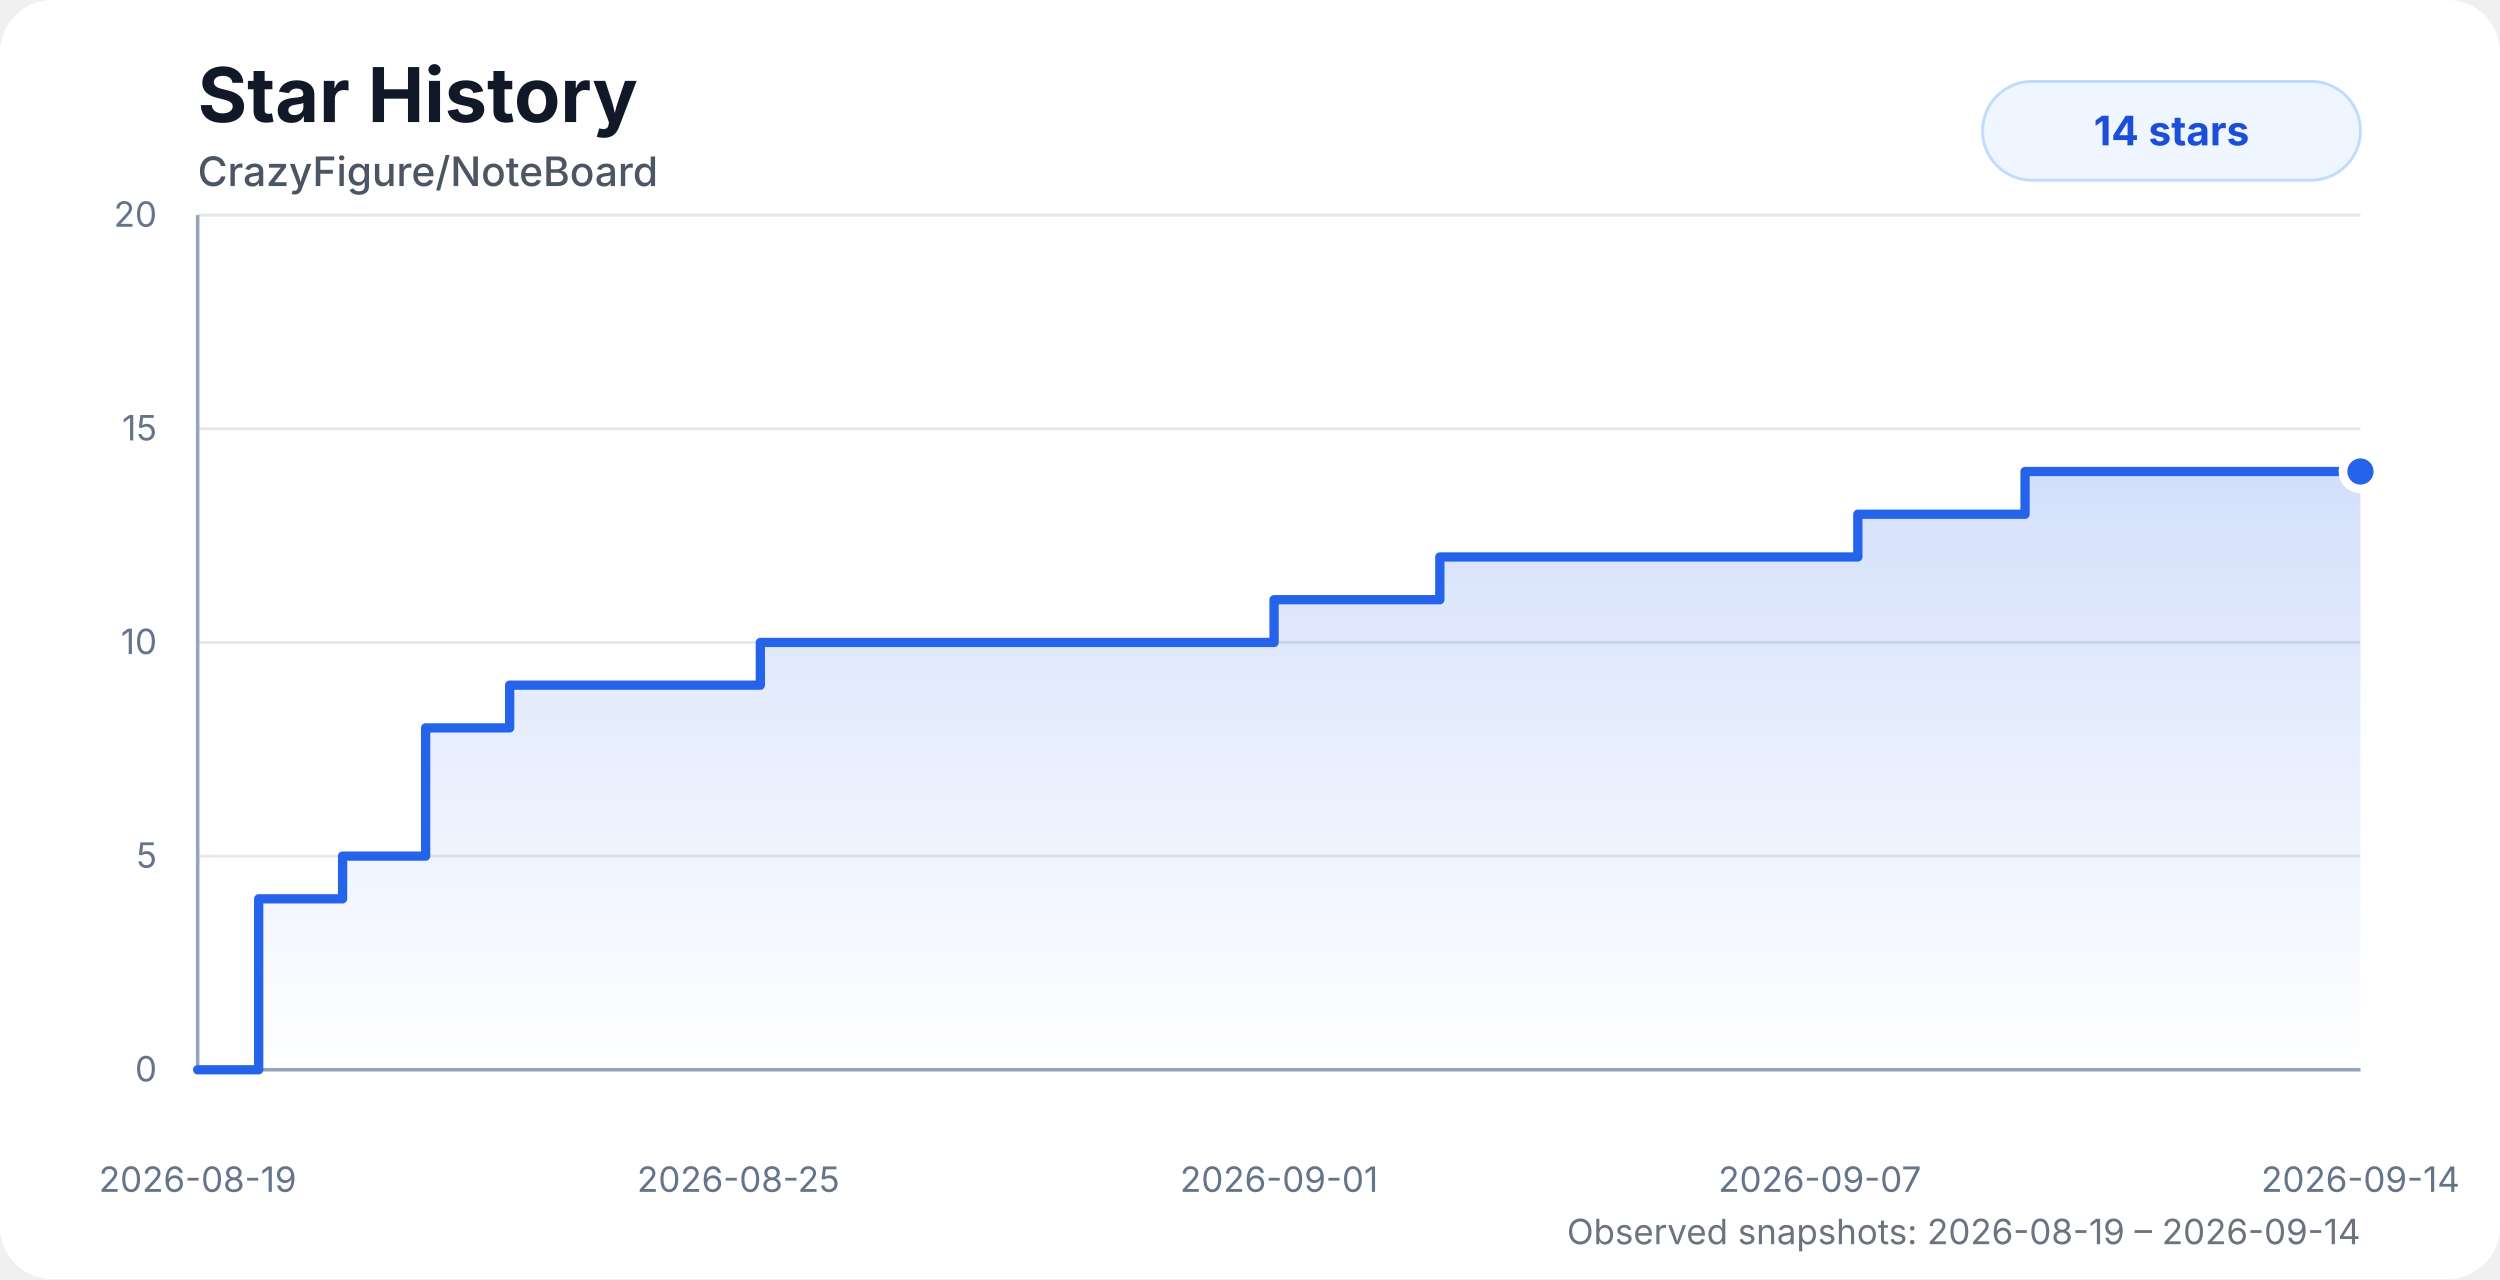
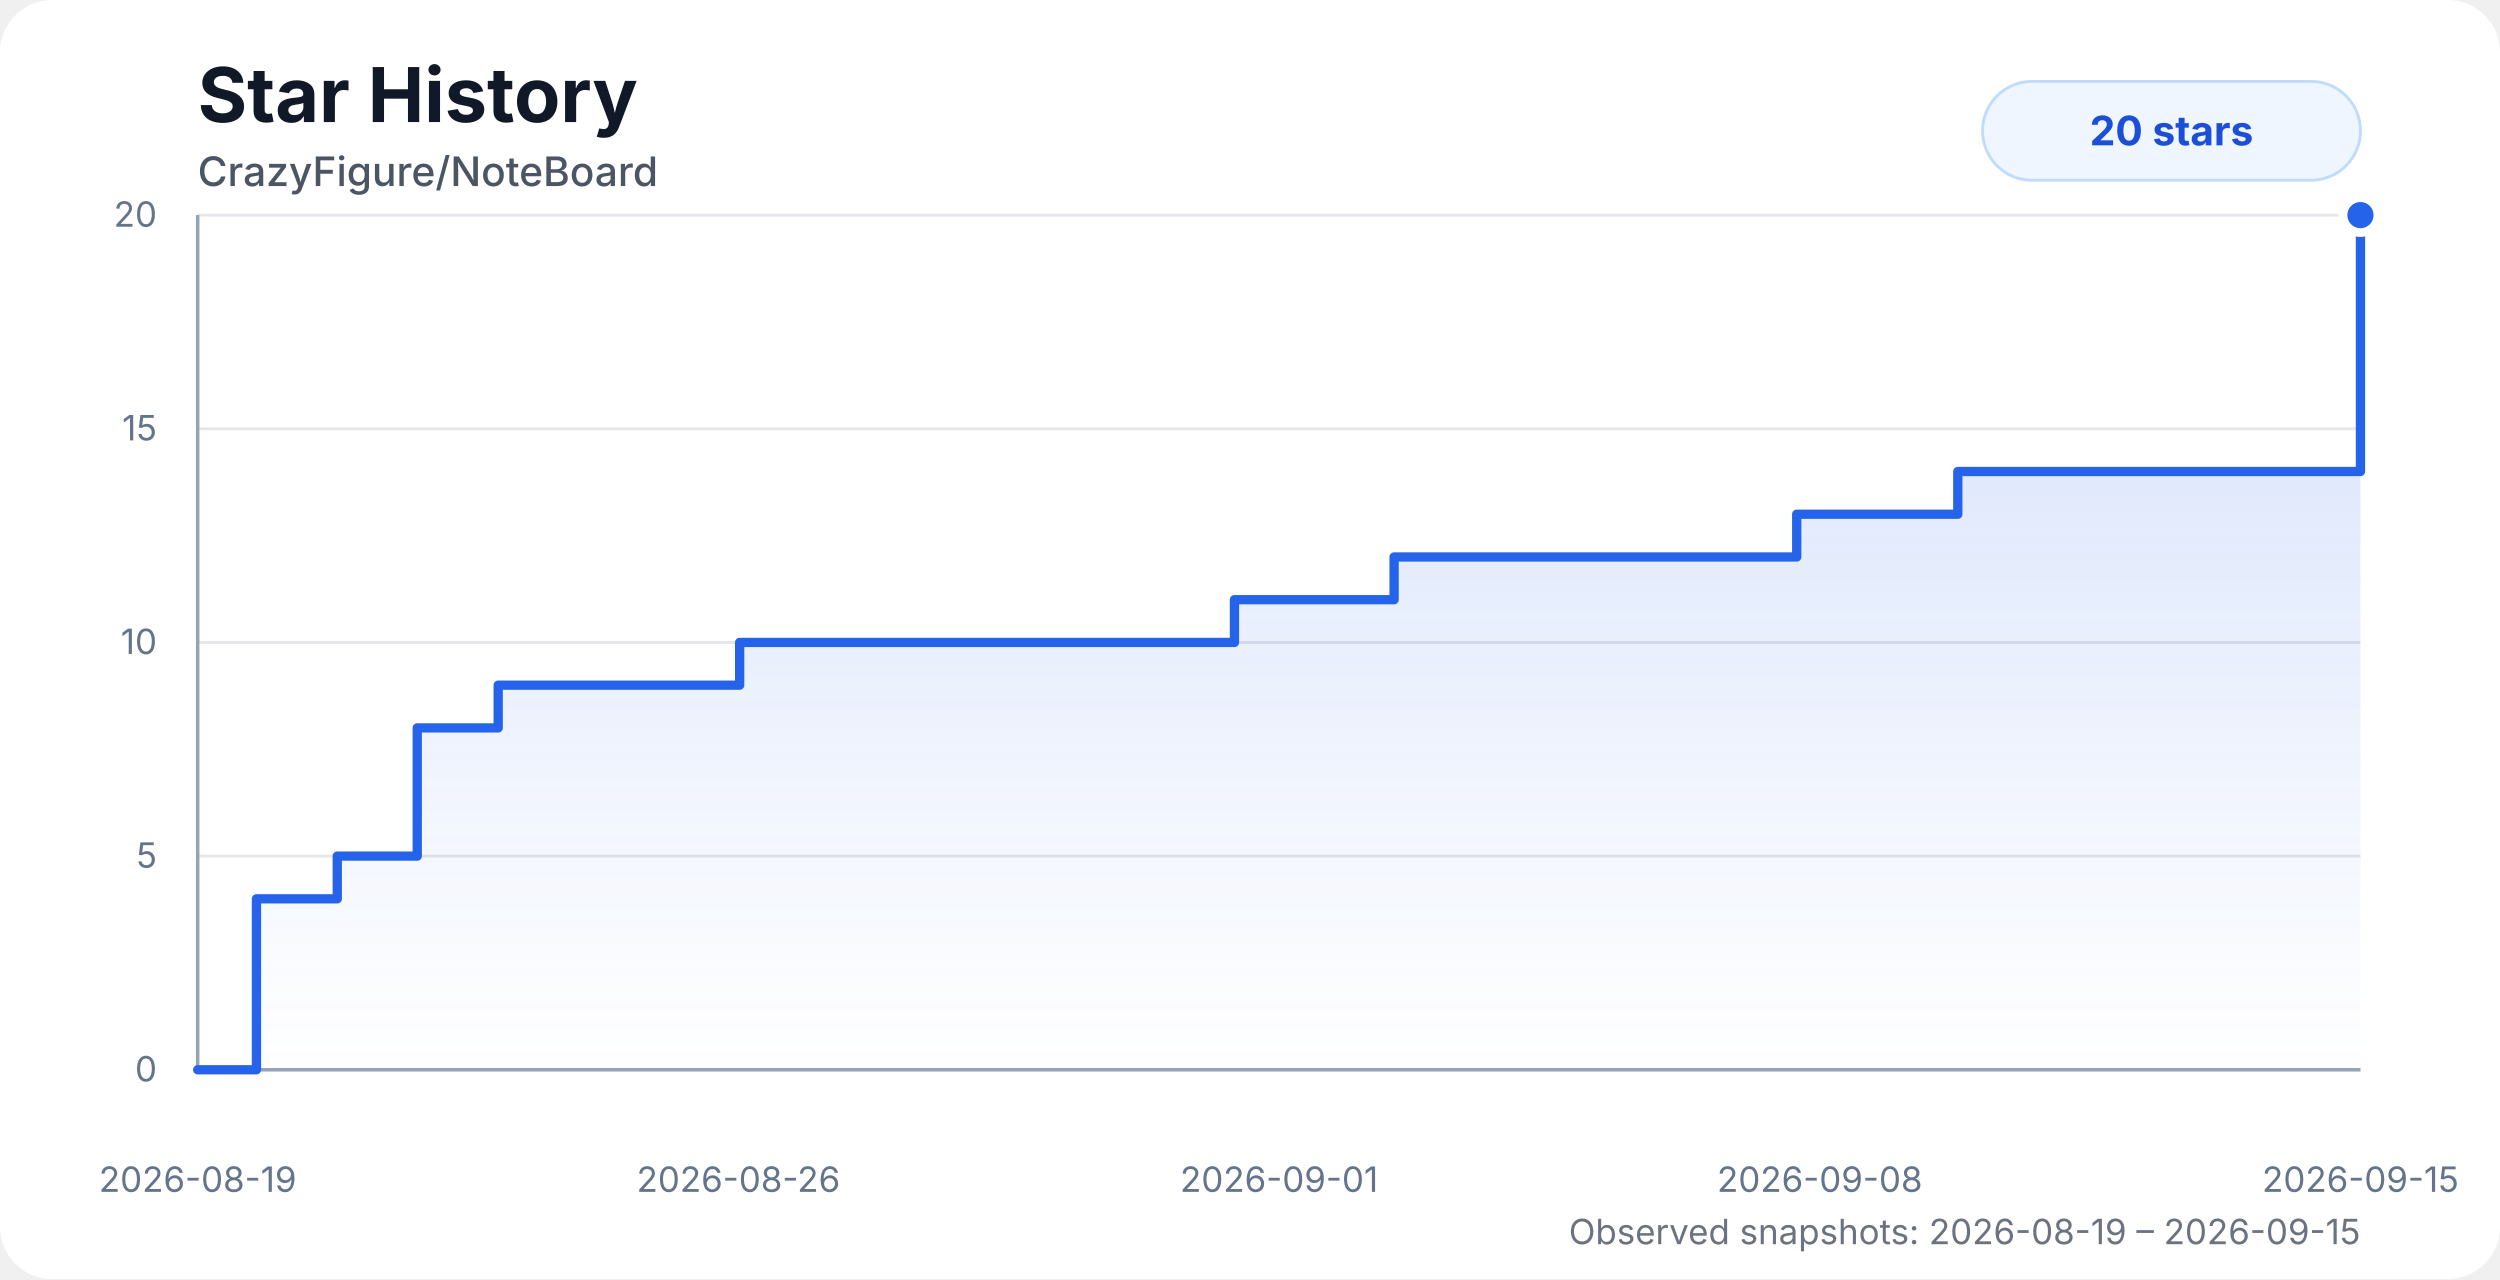
<svg xmlns="http://www.w3.org/2000/svg" width="860" height="440" viewBox="0 0 860 440" role="img" aria-labelledby="title desc">
  <style>
    .chart-bg { fill: #ffffff; }
    .title { fill: #111827; font: 700 26px system-ui, -apple-system, BlinkMacSystemFont, "Segoe UI", sans-serif; }
    .subtitle { fill: #4b5563; font: 500 14px system-ui, -apple-system, BlinkMacSystemFont, "Segoe UI", sans-serif; }
    .axis-label { fill: #64748b; font: 12px system-ui, -apple-system, BlinkMacSystemFont, "Segoe UI", sans-serif; }
    .grid { stroke: #e5e7eb; stroke-width: 1; }
    .axis { stroke: #94a3b8; stroke-width: 1.2; }
    .area { fill: url(#starGradient); opacity: 0.28; }
    .line { fill: none; stroke: #2563eb; stroke-width: 3.2; stroke-linecap: round; stroke-linejoin: round; }
    .dot { fill: #2563eb; stroke: #ffffff; stroke-width: 3; }
    .badge { fill: #eff6ff; stroke: #bfdbfe; }
    .badge-text { fill: #1d4ed8; font: 700 14px system-ui, -apple-system, BlinkMacSystemFont, "Segoe UI", sans-serif; }
    .status { fill: #6b7280; font: 12px system-ui, -apple-system, BlinkMacSystemFont, "Segoe UI", sans-serif; }
    @media (prefers-color-scheme: dark) {
      .chart-bg { fill: #0d1117; }
      .title { fill: #f8fafc; }
      .subtitle { fill: #cbd5e1; }
      .axis-label { fill: #94a3b8; }
      .grid { stroke: #1f2937; }
      .axis { stroke: #475569; }
      .dot { stroke: #0d1117; }
      .badge { fill: #172554; stroke: #1d4ed8; }
      .badge-text { fill: #bfdbfe; }
      .status { fill: #94a3b8; }
    }
  </style>
  <defs>
    <linearGradient id="starGradient" x1="0" x2="0" y1="0" y2="1">
      <stop offset="0%" stop-color="#2563eb" stop-opacity="0.72" />
      <stop offset="100%" stop-color="#2563eb" stop-opacity="0" />
    </linearGradient>
  </defs>
  <rect class="chart-bg" width="860" height="440" rx="18" />
  <text class="title" x="68" y="42">Star History</text>
  <text class="subtitle" x="68" y="64">CrazyFigure/NoteBoard</text>
  <g>
    <line class="grid" x1="68" y1="368" x2="812" y2="368" />
    <line class="grid" x1="68" y1="294.5" x2="812" y2="294.5" />
    <line class="grid" x1="68" y1="221" x2="812" y2="221" />
    <line class="grid" x1="68" y1="147.5" x2="812" y2="147.5" />
    <line class="grid" x1="68" y1="74" x2="812" y2="74" />
    <line class="axis" x1="68" y1="74" x2="68" y2="368" />
    <line class="axis" x1="68" y1="368" x2="812" y2="368" />
    <text class="axis-label" x="54" y="372" text-anchor="end">0</text>
    <text class="axis-label" x="54" y="298.5" text-anchor="end">5</text>
    <text class="axis-label" x="54" y="225" text-anchor="end">10</text>
    <text class="axis-label" x="54" y="151.5" text-anchor="end">15</text>
    <text class="axis-label" x="54" y="78" text-anchor="end">20</text>
    <text class="axis-label" x="68" y="410" text-anchor="middle">2026-08-19</text>
-     <text class="axis-label" x="254" y="410" text-anchor="middle">2026-08-25</text>
+     <text class="axis-label" x="254" y="410" text-anchor="middle">2026-08-26</text>
    <text class="axis-label" x="440" y="410" text-anchor="middle">2026-09-01</text>
-     <text class="axis-label" x="626" y="410" text-anchor="middle">2026-09-07</text>
-     <text class="axis-label" x="812" y="410" text-anchor="middle">2026-09-14</text>
+     <text class="axis-label" x="626" y="410" text-anchor="middle">2026-09-08</text>
+     <text class="axis-label" x="812" y="410" text-anchor="middle">2026-09-15</text>
  </g>
-   <path class="area" d="M 68 368 H 68.01 V 368 H 88.99 V 309.2 H 117.85 V 294.5 H 146.41 V 250.4 H 175.32 V 235.7 H 204.07 V 235.7 H 232.67 V 235.7 H 261.56 V 221 H 300.53 V 221 H 331.34 V 221 H 354.02 V 221 H 381.44 V 221 H 410.5 V 221 H 438.28 V 206.3 H 466.59 V 206.3 H 495.3 V 191.6 H 524.16 V 191.6 H 552.7 V 191.6 H 581.67 V 191.6 H 610.56 V 191.6 H 639.09 V 176.9 H 667.9 V 176.9 H 696.62 V 162.2 H 725.4 V 162.2 H 753.89 V 162.2 H 783.09 V 162.2 H 812 V 162.2 L 812 368 L 68 368 Z" />
-   <path class="line" d="M 68 368 H 68.01 V 368 H 88.99 V 309.2 H 117.85 V 294.5 H 146.41 V 250.4 H 175.32 V 235.7 H 204.07 V 235.7 H 232.67 V 235.7 H 261.56 V 221 H 300.53 V 221 H 331.34 V 221 H 354.02 V 221 H 381.44 V 221 H 410.5 V 221 H 438.28 V 206.3 H 466.59 V 206.3 H 495.3 V 191.6 H 524.16 V 191.6 H 552.7 V 191.6 H 581.67 V 191.6 H 610.56 V 191.6 H 639.09 V 176.9 H 667.9 V 176.9 H 696.62 V 162.2 H 725.4 V 162.2 H 753.89 V 162.2 H 783.09 V 162.2 H 812 V 162.2" />
-   <circle class="dot" cx="812" cy="162.2" r="6" />
+   <path class="area" d="M 68 368 H 68.01 V 368 H 88.22 V 309.2 H 116.02 V 294.5 H 143.53 V 250.4 H 171.37 V 235.7 H 199.06 V 235.7 H 226.61 V 235.7 H 254.44 V 221 H 291.98 V 221 H 321.65 V 221 H 343.5 V 221 H 369.91 V 221 H 397.9 V 221 H 424.65 V 206.3 H 451.92 V 206.3 H 479.57 V 191.6 H 507.37 V 191.6 H 534.86 V 191.6 H 562.77 V 191.6 H 590.59 V 191.6 H 618.07 V 176.9 H 645.82 V 176.9 H 673.48 V 162.2 H 701.2 V 162.2 H 728.65 V 162.2 H 756.77 V 162.2 H 784.62 V 162.2 H 812 V 74 L 812 368 L 68 368 Z" />
+   <path class="line" d="M 68 368 H 68.01 V 368 H 88.22 V 309.2 H 116.02 V 294.5 H 143.53 V 250.4 H 171.37 V 235.7 H 199.06 V 235.7 H 226.61 V 235.7 H 254.44 V 221 H 291.98 V 221 H 321.65 V 221 H 343.5 V 221 H 369.91 V 221 H 397.9 V 221 H 424.65 V 206.3 H 451.92 V 206.3 H 479.57 V 191.6 H 507.37 V 191.6 H 534.86 V 191.6 H 562.77 V 191.6 H 590.59 V 191.6 H 618.07 V 176.9 H 645.82 V 176.9 H 673.48 V 162.2 H 701.2 V 162.2 H 728.65 V 162.2 H 756.77 V 162.2 H 784.62 V 162.2 H 812 V 74" />
+   <circle class="dot" cx="812" cy="74" r="6" />
  <rect class="badge" x="682" y="28" width="130" height="34" rx="17" />
-   <text class="badge-text" x="747" y="50" text-anchor="middle">14 stars</text>
-   <text class="status" x="812" y="428" text-anchor="end">Observed snapshots: 2026-08-19 – 2026-09-14</text>
+   <text class="badge-text" x="747" y="50" text-anchor="middle">20 stars</text>
+   <text class="status" x="812" y="428" text-anchor="end">Observed snapshots: 2026-08-19 – 2026-09-15</text>
</svg>
